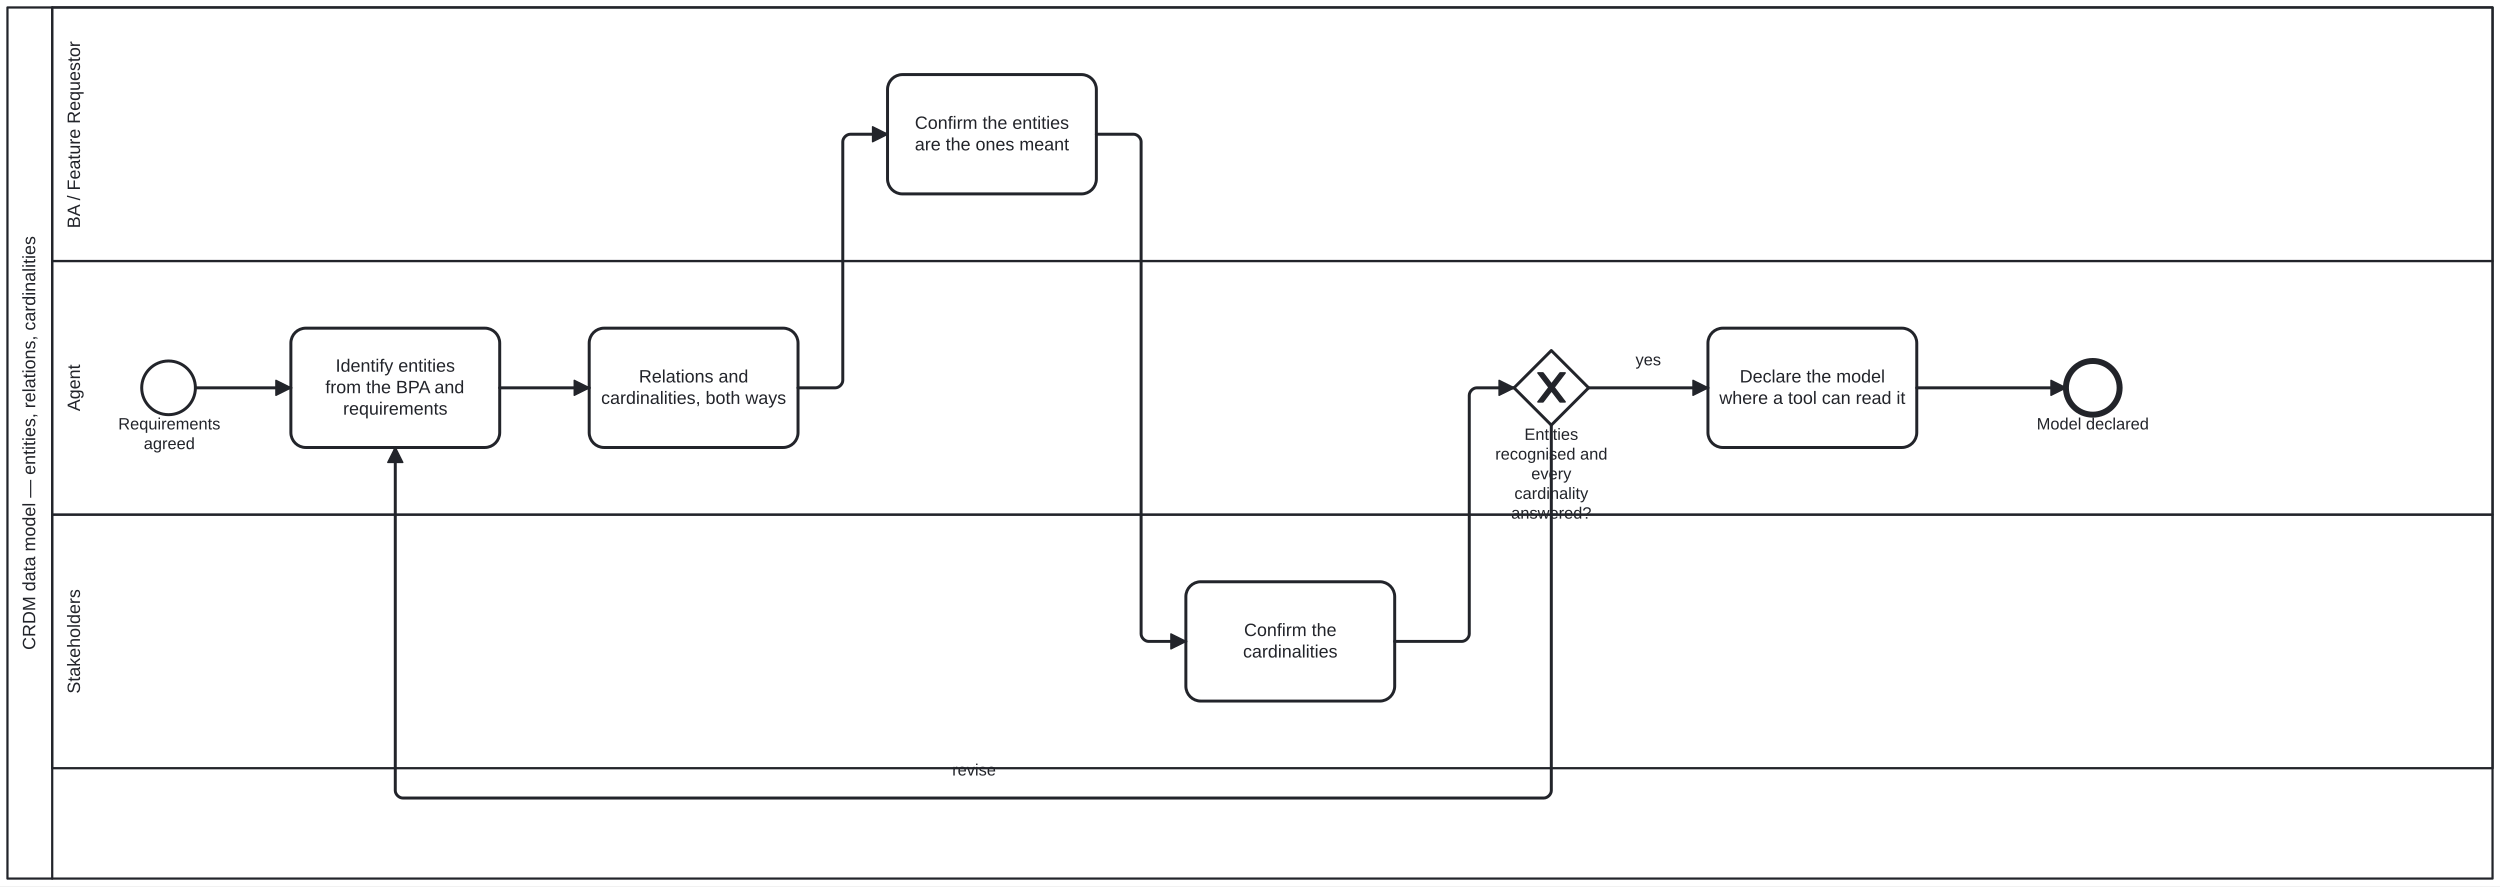
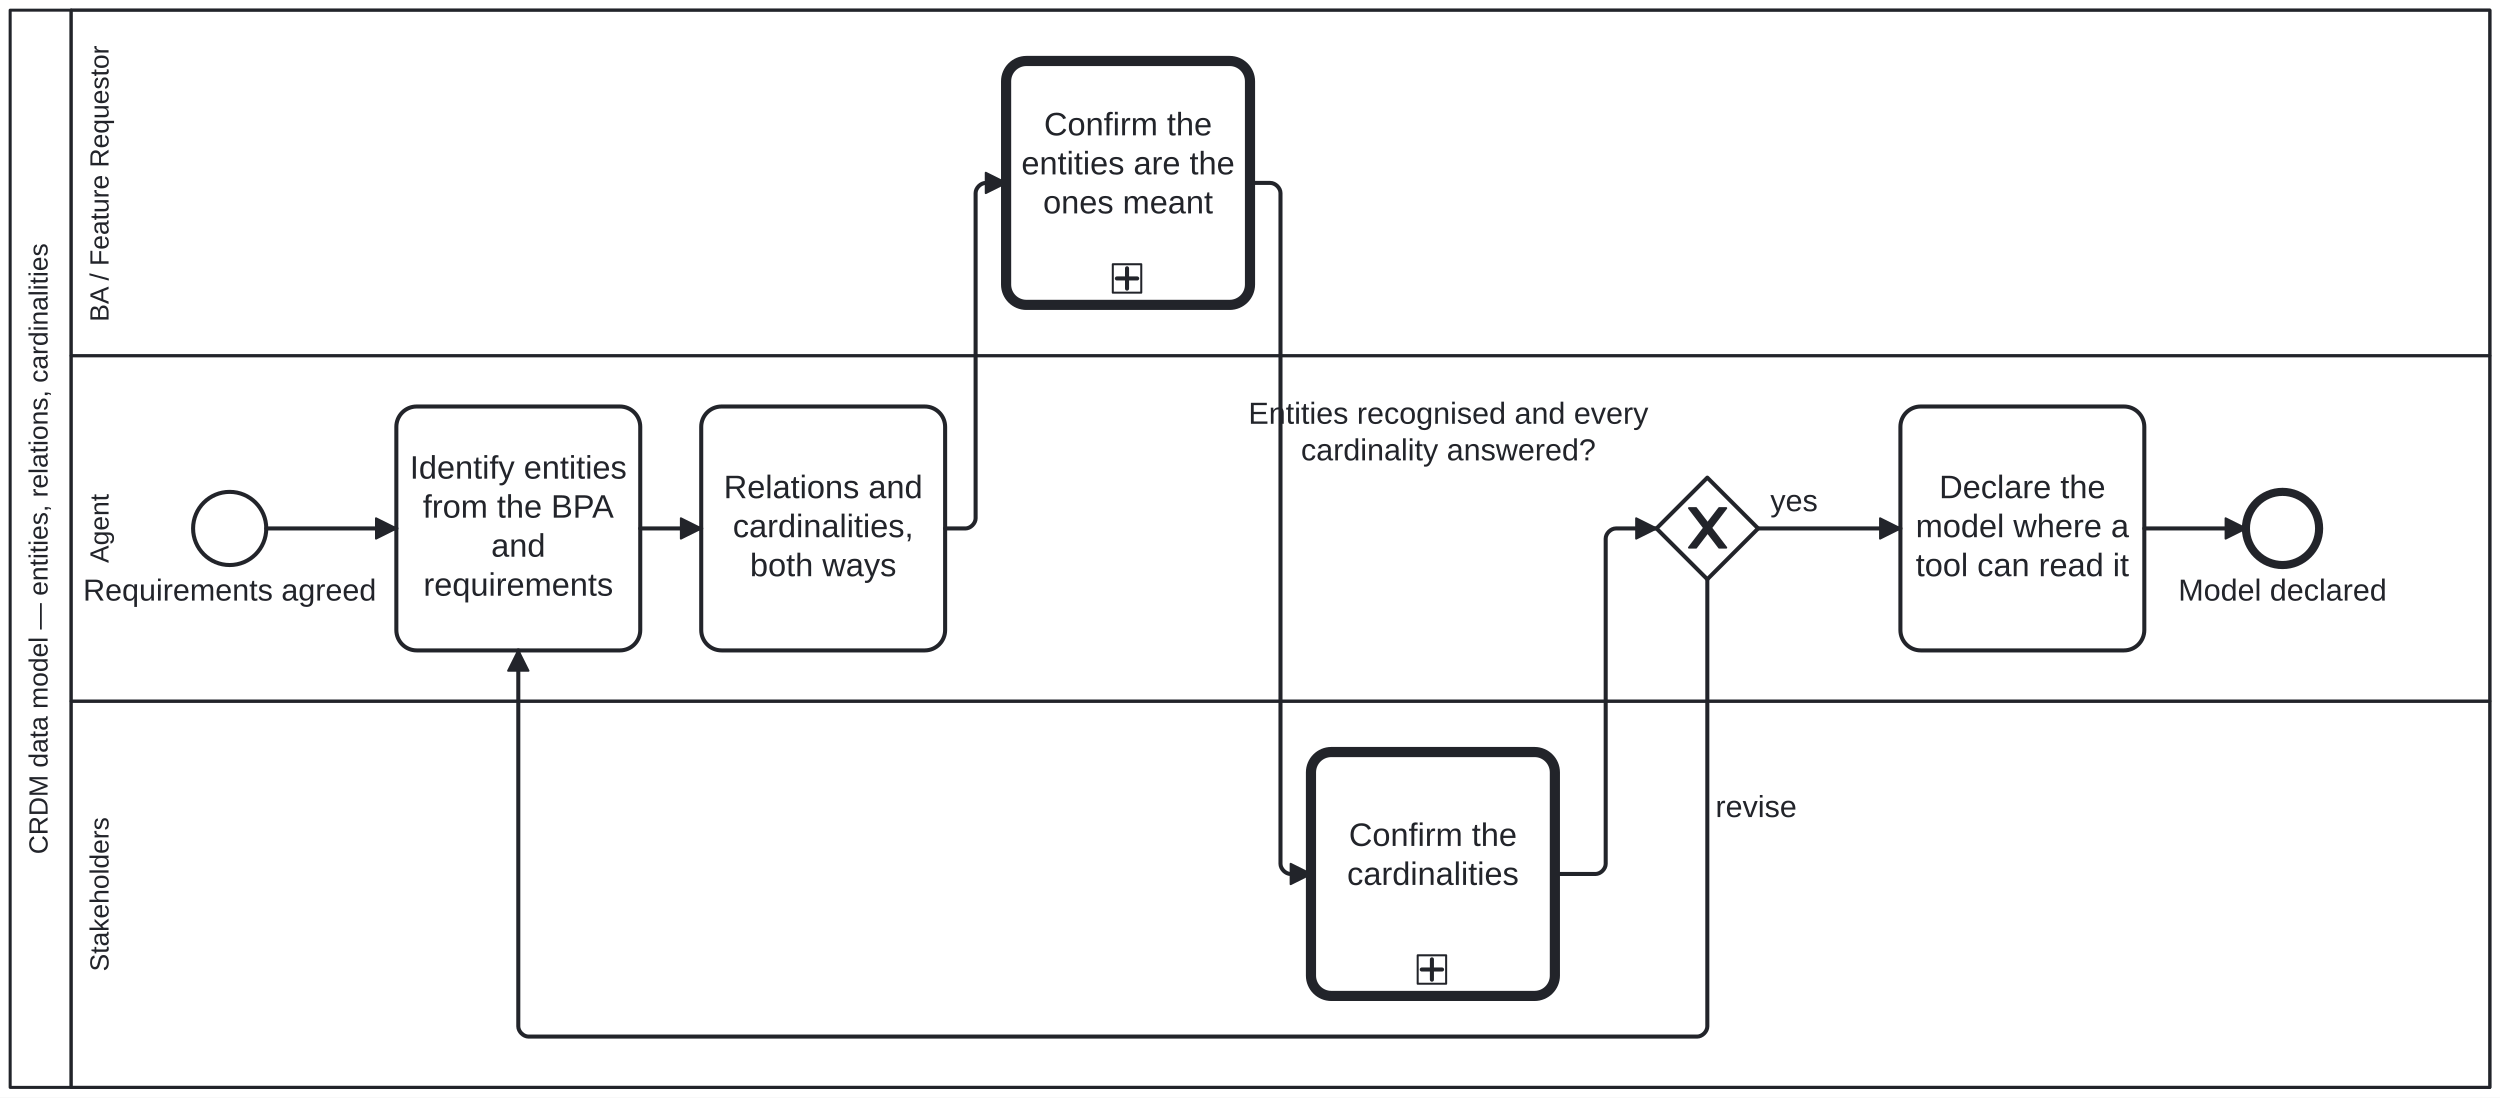
- <svg xmlns="http://www.w3.org/2000/svg" width="100%" style="max-width:100%;height:auto" viewBox="155 75 1676 594" version="1.1">
-   <rect x="155" y="75" width="1676" height="594" fill="#ffffff" />
+ <svg xmlns="http://www.w3.org/2000/svg" width="100%" style="max-width:100%;height:auto" viewBox="155 75 1230 540" version="1.1">
+   <rect x="155" y="75" width="1230" height="540" fill="#ffffff" />
  <g class="djs-group">
    <g class="djs-element djs-shape" data-element-id="Participant_Process_CRDM_DataModel" style="display: block;" transform="matrix(1 0 0 1 160 80)">
      <g class="djs-visual">
-         <rect x="0" y="0" width="1666" height="584" rx="0" ry="0" style="stroke-linecap: round; stroke-linejoin: round; stroke: rgb(34, 36, 42); stroke-width: 1.5px; fill: white; fill-opacity: 0.95;" />
-         <path style="fill: none; stroke-linecap: round; stroke-linejoin: round; stroke: rgb(34, 36, 42); stroke-width: 1.5px;" d="M30,0L30,584" />
-         <text lineHeight="1.2" class="djs-label" style="font-family: Arial, sans-serif; font-size: 12px; font-weight: normal; fill: rgb(34, 36, 42);" transform="matrix(-1.83697e-16 -1 1 -1.83697e-16 0 584)">
-           <tspan x="153.276" y="18.6">CRDM data model — entities, relations, cardinalities</tspan>
+         <rect x="0" y="0" width="1220" height="530" rx="0" ry="0" style="stroke-linecap: round; stroke-linejoin: round; stroke: rgb(34, 36, 42); stroke-width: 1.5px; fill: white; fill-opacity: 0.95;" />
+         <path style="fill: none; stroke-linecap: round; stroke-linejoin: round; stroke: rgb(34, 36, 42); stroke-width: 1.5px;" d="M30,0L30,530" />
+         <text lineHeight="1.05" class="djs-label" transform="matrix(-1.83697e-16 -1 1 -1.83697e-16 0 530)" style="font-family: Arial, sans-serif; font-size: 13px; font-weight: normal; fill: rgb(34, 36, 42);">
+           <tspan x="114.716" y="18.413">CRDM data model — entities, relations, cardinalities</tspan>
        </text>
      </g>
-       <rect class="djs-hit djs-hit-all" x="0" y="0" width="1666" height="584" style="fill: none; stroke-opacity: 0; stroke: white; stroke-width: 15px;" />
+       <rect class="djs-hit djs-hit-all" x="0" y="0" width="1220" height="530" style="fill: none; stroke-opacity: 0; stroke: white; stroke-width: 15px;" />
    </g>
    <g class="djs-children">
      <g class="djs-group">
        <g class="djs-element djs-shape" data-element-id="Lane_Stakeholders" style="display: block;" transform="matrix(1 0 0 1 190 420)">
          <g class="djs-visual">
-             <rect x="0" y="0" width="1636" height="170" rx="0" ry="0" style="stroke-linecap: round; stroke-linejoin: round; stroke: rgb(34, 36, 42); stroke-width: 1.5px; fill: white; fill-opacity: 0.25;" />
-             <text lineHeight="1.2" class="djs-label" style="font-family: Arial, sans-serif; font-size: 12px; font-weight: normal; fill: rgb(34, 36, 42);" transform="matrix(-1.83697e-16 -1 1 -1.83697e-16 0 170)">
-               <tspan x="49.979" y="18.6">Stakeholders</tspan>
-             </text>
-           </g>
-           <rect class="djs-hit djs-hit-all" x="0" y="0" width="1636" height="170" style="fill: none; stroke-opacity: 0; stroke: white; stroke-width: 15px;" />
+             <rect x="0" y="0" width="1190" height="190" rx="0" ry="0" style="stroke-linecap: round; stroke-linejoin: round; stroke: rgb(34, 36, 42); stroke-width: 1.5px; fill: white; fill-opacity: 0.25;" />
+             <text lineHeight="1.05" class="djs-label" transform="matrix(-1.83697e-16 -1 1 -1.83697e-16 0 190)" style="font-family: Arial, sans-serif; font-size: 13px; font-weight: normal; fill: rgb(34, 36, 42);">
+               <tspan x="57.06" y="18.413">Stakeholders</tspan>
+             </text>
+           </g>
+           <rect class="djs-hit djs-hit-all" x="0" y="0" width="1190" height="190" style="fill: none; stroke-opacity: 0; stroke: white; stroke-width: 15px;" />
        </g>
      </g>
      <g class="djs-group">
        <g class="djs-element djs-shape" data-element-id="Lane_Agent" style="display: block;" transform="matrix(1 0 0 1 190 250)">
          <g class="djs-visual">
-             <rect x="0" y="0" width="1636" height="170" rx="0" ry="0" style="stroke-linecap: round; stroke-linejoin: round; stroke: rgb(34, 36, 42); stroke-width: 1.5px; fill: white; fill-opacity: 0.25;" />
-             <text lineHeight="1.2" class="djs-label" style="font-family: Arial, sans-serif; font-size: 12px; font-weight: normal; fill: rgb(34, 36, 42);" transform="matrix(-1.83697e-16 -1 1 -1.83697e-16 0 170)">
-               <tspan x="69.32" y="18.6">Agent</tspan>
-             </text>
-           </g>
-           <rect class="djs-hit djs-hit-all" x="0" y="0" width="1636" height="170" style="fill: none; stroke-opacity: 0; stroke: white; stroke-width: 15px;" />
+             <rect x="0" y="0" width="1190" height="170" rx="0" ry="0" style="stroke-linecap: round; stroke-linejoin: round; stroke: rgb(34, 36, 42); stroke-width: 1.5px; fill: white; fill-opacity: 0.25;" />
+             <text lineHeight="1.05" class="djs-label" transform="matrix(-1.83697e-16 -1 1 -1.83697e-16 0 170)" style="font-family: Arial, sans-serif; font-size: 13px; font-weight: normal; fill: rgb(34, 36, 42);">
+               <tspan x="68.014" y="18.413">Agent</tspan>
+             </text>
+           </g>
+           <rect class="djs-hit djs-hit-all" x="0" y="0" width="1190" height="170" style="fill: none; stroke-opacity: 0; stroke: white; stroke-width: 15px;" />
        </g>
      </g>
      <g class="djs-group">
        <g class="djs-element djs-shape" data-element-id="Lane_BA" style="display: block;" transform="matrix(1 0 0 1 190 80)">
          <g class="djs-visual">
-             <rect x="0" y="0" width="1636" height="170" rx="0" ry="0" style="stroke-linecap: round; stroke-linejoin: round; stroke: rgb(34, 36, 42); stroke-width: 1.5px; fill: white; fill-opacity: 0.25;" />
-             <text lineHeight="1.2" class="djs-label" style="font-family: Arial, sans-serif; font-size: 12px; font-weight: normal; fill: rgb(34, 36, 42);" transform="matrix(-1.83697e-16 -1 1 -1.83697e-16 0 170)">
-               <tspan x="21.968" y="18.6">BA / Feature Requestor</tspan>
-             </text>
-           </g>
-           <rect class="djs-hit djs-hit-all" x="0" y="0" width="1636" height="170" style="fill: none; stroke-opacity: 0; stroke: white; stroke-width: 15px;" />
+             <rect x="0" y="0" width="1190" height="170" rx="0" ry="0" style="stroke-linecap: round; stroke-linejoin: round; stroke: rgb(34, 36, 42); stroke-width: 1.5px; fill: white; fill-opacity: 0.25;" />
+             <text lineHeight="1.05" class="djs-label" transform="matrix(-1.83697e-16 -1 1 -1.83697e-16 0 170)" style="font-family: Arial, sans-serif; font-size: 13px; font-weight: normal; fill: rgb(34, 36, 42);">
+               <tspan x="16.715" y="18.413">BA / Feature Requestor</tspan>
+             </text>
+           </g>
+           <rect class="djs-hit djs-hit-all" x="0" y="0" width="1190" height="170" style="fill: none; stroke-opacity: 0; stroke: white; stroke-width: 15px;" />
        </g>
      </g>
      <g class="djs-group">
        <g class="djs-element djs-shape" data-element-id="Start_Process_CRDM_DataModel" style="display: block;" transform="matrix(1 0 0 1 250 317)">
          <g class="djs-visual">
            <circle cx="18" cy="18" r="18" style="stroke-linecap: round; stroke-linejoin: round; stroke: rgb(34, 36, 42); stroke-width: 2px; fill: white; fill-opacity: 0.95;" />
          </g>
          <rect class="djs-hit djs-hit-all" x="0" y="0" width="36" height="36" style="fill: none; stroke-opacity: 0; stroke: white; stroke-width: 15px;" />
        </g>
      </g>
      <g class="djs-group">
-         <g class="djs-element djs-shape" data-element-id="Start_Process_CRDM_DataModel_label" style="display: block;" transform="matrix(1 0 0 1 234 353)">
-           <g class="djs-visual">
-             <text lineHeight="1.2" class="djs-label" style="font-family: Arial, sans-serif; font-size: 11px; font-weight: normal; fill: rgb(34, 36, 42);">
-               <tspan x="0.262" y="9.9">Requirements</tspan>
-               <tspan x="17.374" y="23.1">agreed</tspan>
-             </text>
-           </g>
-           <rect class="djs-hit djs-hit-all" x="0" y="0" width="69" height="27" style="fill: none; stroke-opacity: 0; stroke: white; stroke-width: 15px;" />
-         </g>
-       </g>
-       <g class="djs-group">
-         <g class="djs-element djs-shape" data-element-id="A_Entities" style="display: block;" transform="matrix(1 0 0 1 350 295)">
-           <g class="djs-visual">
-             <rect x="0" y="0" width="140" height="80" rx="10" ry="10" style="stroke-linecap: round; stroke-linejoin: round; stroke: rgb(34, 36, 42); stroke-width: 2px; fill: white; fill-opacity: 0.95;" />
-             <text lineHeight="1.2" class="djs-label" style="font-family: Arial, sans-serif; font-size: 12px; font-weight: normal; fill: rgb(34, 36, 42);">
-               <tspan x="29.978" y="29.2">Identify entities</tspan>
-               <tspan x="23.087" y="43.6">from the BPA and </tspan>
-               <tspan x="34.984" y="58">requirements</tspan>
-             </text>
-           </g>
-           <rect class="djs-hit djs-hit-all" x="0" y="0" width="140" height="80" style="fill: none; stroke-opacity: 0; stroke: white; stroke-width: 15px;" />
-         </g>
-       </g>
-       <g class="djs-group">
-         <g class="djs-element djs-shape" data-element-id="A_Relations" style="display: block;" transform="matrix(1 0 0 1 550 295)">
-           <g class="djs-visual">
-             <rect x="0" y="0" width="140" height="80" rx="10" ry="10" style="stroke-linecap: round; stroke-linejoin: round; stroke: rgb(34, 36, 42); stroke-width: 2px; fill: white; fill-opacity: 0.95;" />
-             <text lineHeight="1.2" class="djs-label" style="font-family: Arial, sans-serif; font-size: 12px; font-weight: normal; fill: rgb(34, 36, 42);">
-               <tspan x="33.309" y="36.4">Relations and</tspan>
-               <tspan x="7.97" y="50.8">cardinalities, both ways</tspan>
-             </text>
-           </g>
-           <rect class="djs-hit djs-hit-all" x="0" y="0" width="140" height="80" style="fill: none; stroke-opacity: 0; stroke: white; stroke-width: 15px;" />
-         </g>
-       </g>
-       <g class="djs-group">
-         <g class="djs-element djs-shape" data-element-id="BA_ConfirmEntities" style="display: block;" transform="matrix(1 0 0 1 750 125)">
-           <g class="djs-visual">
-             <rect x="0" y="0" width="140" height="80" rx="10" ry="10" style="stroke-linecap: round; stroke-linejoin: round; stroke: rgb(34, 36, 42); stroke-width: 2px; fill: white; fill-opacity: 0.95;" />
-             <text lineHeight="1.2" class="djs-label" style="font-family: Arial, sans-serif; font-size: 12px; font-weight: normal; fill: rgb(34, 36, 42);">
-               <tspan x="18.312" y="36.4">Confirm the entities</tspan>
-               <tspan x="18.3" y="50.8">are the ones meant</tspan>
-             </text>
-           </g>
-           <rect class="djs-hit djs-hit-all" x="0" y="0" width="140" height="80" style="fill: none; stroke-opacity: 0; stroke: white; stroke-width: 15px;" />
-         </g>
-       </g>
-       <g class="djs-group">
-         <g class="djs-element djs-shape" data-element-id="S_ConfirmCardinality" style="display: block;" transform="matrix(1 0 0 1 950 465)">
-           <g class="djs-visual">
-             <rect x="0" y="0" width="140" height="80" rx="10" ry="10" style="stroke-linecap: round; stroke-linejoin: round; stroke: rgb(34, 36, 42); stroke-width: 2px; fill: white; fill-opacity: 0.95;" />
-             <text lineHeight="1.2" class="djs-label" style="font-family: Arial, sans-serif; font-size: 12px; font-weight: normal; fill: rgb(34, 36, 42);">
-               <tspan x="38.989" y="36.4">Confirm the</tspan>
-               <tspan x="38.318" y="50.8">cardinalities</tspan>
-             </text>
-           </g>
-           <rect class="djs-hit djs-hit-all" x="0" y="0" width="140" height="80" style="fill: none; stroke-opacity: 0; stroke: white; stroke-width: 15px;" />
-         </g>
-       </g>
-       <g class="djs-group">
-         <g class="djs-element djs-shape" data-element-id="GW_Model" style="display: block;" transform="matrix(1 0 0 1 1170 310)">
+         <g class="djs-element djs-shape" data-element-id="Start_Process_CRDM_DataModel_label" style="display: block;" transform="matrix(1 0 0 1 175.8672 357)">
+           <g class="djs-visual">
+             <text lineHeight="1.2" class="djs-label" style="font-family: Arial, sans-serif; font-size: 15px; font-weight: normal; fill: rgb(34, 36, 42);">
+               <tspan x="20.008" y="13.5">Requirements agreed</tspan>
+             </text>
+           </g>
+           <rect class="djs-hit djs-hit-all" x="0" y="0" width="184.266" height="18" style="fill: none; stroke-opacity: 0; stroke: white; stroke-width: 15px;" />
+         </g>
+       </g>
+       <g class="djs-group">
+         <g class="djs-element djs-shape" data-element-id="A_Entities" style="display: block;" transform="matrix(1 0 0 1 350 275)">
+           <g class="djs-visual">
+             <rect x="0" y="0" width="120" height="120" rx="10" ry="10" style="stroke-linecap: round; stroke-linejoin: round; stroke: rgb(34, 36, 42); stroke-width: 2px; fill: white; fill-opacity: 0.95;" />
+             <text lineHeight="1.2" class="djs-label" transform="translate(0 21.1)" style="font-family: Arial, sans-serif; font-size: 16px; font-weight: normal; fill: rgb(34, 36, 42);">
+               <tspan x="6.637" y="14.4">Identify entities</tspan>
+               <tspan x="13.02" y="33.6">from the BPA</tspan>
+               <tspan x="46.652" y="52.8">and</tspan>
+               <tspan x="13.312" y="72">requirements</tspan>
+             </text>
+           </g>
+           <rect class="djs-hit djs-hit-all" x="0" y="0" width="120" height="120" style="fill: none; stroke-opacity: 0; stroke: white; stroke-width: 15px;" />
+         </g>
+       </g>
+       <g class="djs-group">
+         <g class="djs-element djs-shape" data-element-id="A_Relations" style="display: block;" transform="matrix(1 0 0 1 500 275)">
+           <g class="djs-visual">
+             <rect x="0" y="0" width="120" height="120" rx="10" ry="10" style="stroke-linecap: round; stroke-linejoin: round; stroke: rgb(34, 36, 42); stroke-width: 2px; fill: white; fill-opacity: 0.95;" />
+             <text lineHeight="1.2" class="djs-label" transform="translate(0 30.7)" style="font-family: Arial, sans-serif; font-size: 16px; font-weight: normal; fill: rgb(34, 36, 42);">
+               <tspan x="11.078" y="14.4">Relations and</tspan>
+               <tspan x="15.535" y="33.6">cardinalities,</tspan>
+               <tspan x="23.98" y="52.8">both ways</tspan>
+             </text>
+           </g>
+           <rect class="djs-hit djs-hit-all" x="0" y="0" width="120" height="120" style="fill: none; stroke-opacity: 0; stroke: white; stroke-width: 15px;" />
+         </g>
+       </g>
+       <g class="djs-group">
+         <a class="fa-subprocess-link" href="ask-the-person.svg" target="_top">
+           <g class="djs-element djs-shape" data-element-id="BA_ConfirmEntities" style="display: block;" transform="matrix(1 0 0 1 650 105)">
+             <g class="djs-visual">
+               <rect x="0" y="0" width="120" height="120" rx="10" ry="10" style="stroke-linecap: round; stroke-linejoin: round; stroke: rgb(34, 36, 42); stroke-width: 5px; fill: white; fill-opacity: 0.95;" />
+               <text lineHeight="1.2" class="djs-label" transform="translate(0 22.2)" style="font-family: Arial, sans-serif; font-size: 16px; font-weight: normal; fill: rgb(34, 36, 42);">
+                 <tspan x="18.652" y="14.4">Confirm the</tspan>
+                 <tspan x="7.523" y="33.6">entities are the</tspan>
+                 <tspan x="18.195" y="52.8">ones meant</tspan>
+               </text>
+               <rect x="0" y="0" width="14" height="14" rx="0" ry="0" style="stroke-linecap: round; stroke-linejoin: round; stroke: rgb(34, 36, 42); stroke-width: 1px; fill: white;" transform="matrix(1 0 0 1 52.5 100)" />
+               <path data-marker="sub-process" d="m52.5,100 m 7,2 l 0,10 m -5,-5 l 10,0" style="fill: white; stroke-linecap: round; stroke-linejoin: round; stroke: rgb(34, 36, 42); stroke-width: 2px;" />
+             </g>
+             <rect class="djs-hit djs-hit-all" x="0" y="0" width="120" height="120" style="fill: none; stroke-opacity: 0; stroke: white; stroke-width: 15px;" />
+           </g>
+         </a>
+       </g>
+       <g class="djs-group">
+         <a class="fa-subprocess-link" href="ask-the-person.svg" target="_top">
+           <g class="djs-element djs-shape" data-element-id="S_ConfirmCardinality" style="display: block;" transform="matrix(1 0 0 1 800 445)">
+             <g class="djs-visual">
+               <rect x="0" y="0" width="120" height="120" rx="10" ry="10" style="stroke-linecap: round; stroke-linejoin: round; stroke: rgb(34, 36, 42); stroke-width: 5px; fill: white; fill-opacity: 0.95;" />
+               <text lineHeight="1.2" class="djs-label" transform="translate(0 31.8)" style="font-family: Arial, sans-serif; font-size: 16px; font-weight: normal; fill: rgb(34, 36, 42);">
+                 <tspan x="18.652" y="14.4">Confirm the</tspan>
+                 <tspan x="17.758" y="33.6">cardinalities</tspan>
+               </text>
+               <rect x="0" y="0" width="14" height="14" rx="0" ry="0" style="stroke-linecap: round; stroke-linejoin: round; stroke: rgb(34, 36, 42); stroke-width: 1px; fill: white;" transform="matrix(1 0 0 1 52.5 100)" />
+               <path data-marker="sub-process" d="m52.5,100 m 7,2 l 0,10 m -5,-5 l 10,0" style="fill: white; stroke-linecap: round; stroke-linejoin: round; stroke: rgb(34, 36, 42); stroke-width: 2px;" />
+             </g>
+             <rect class="djs-hit djs-hit-all" x="0" y="0" width="120" height="120" style="fill: none; stroke-opacity: 0; stroke: white; stroke-width: 15px;" />
+           </g>
+         </a>
+       </g>
+       <g class="djs-group">
+         <g class="djs-element djs-shape" data-element-id="GW_Model" style="display: block;" transform="matrix(1 0 0 1 970 310)">
          <g class="djs-visual">
            <polygon points="25,0 50,25 25,50 0,25" style="stroke-linecap: round; stroke-linejoin: round; stroke: rgb(34, 36, 42); stroke-width: 2px; fill: white; fill-opacity: 0.95;" />
            <path d="m 16,15 7.429,9.714 -7.429,9.714 3.429,0 5.714,-7.464 5.714,7.464 3.429,0 -7.429,-9.714 7.429,-9.714 -3.429,0 -5.714,7.464 -5.714,-7.464 -3.429,0 z" style="fill: rgb(34, 36, 42); stroke-linecap: round; stroke-linejoin: round; stroke: rgb(34, 36, 42); stroke-width: 1px;" />
          </g>
          <rect class="djs-hit djs-hit-all" x="0" y="0" width="50" height="50" style="fill: none; stroke-opacity: 0; stroke: white; stroke-width: 15px;" />
        </g>
      </g>
      <g class="djs-group">
-         <g class="djs-element djs-shape" data-element-id="GW_Model_label" style="display: block;" transform="matrix(1 0 0 1 1155 360)">
-           <g class="djs-visual">
-             <text lineHeight="1.2" class="djs-label" style="font-family: Arial, sans-serif; font-size: 11px; font-weight: normal; fill: rgb(34, 36, 42);">
-               <tspan x="21.964" y="9.9">Entities </tspan>
-               <tspan x="2.389" y="23.1">recognised and</tspan>
-               <tspan x="26.551" y="36.3">every </tspan>
-               <tspan x="15.239" y="49.5">cardinality </tspan>
-               <tspan x="13.094" y="62.7">answered?</tspan>
-             </text>
-           </g>
-           <rect class="djs-hit djs-hit-all" x="0" y="0" width="80" height="53" style="fill: none; stroke-opacity: 0; stroke: white; stroke-width: 15px;" />
-         </g>
-       </g>
-       <g class="djs-group">
-         <g class="djs-element djs-shape" data-element-id="A_Declare" style="display: block;" transform="matrix(1 0 0 1 1300 295)">
-           <g class="djs-visual">
-             <rect x="0" y="0" width="140" height="80" rx="10" ry="10" style="stroke-linecap: round; stroke-linejoin: round; stroke: rgb(34, 36, 42); stroke-width: 2px; fill: white; fill-opacity: 0.95;" />
-             <text lineHeight="1.2" class="djs-label" style="font-family: Arial, sans-serif; font-size: 12px; font-weight: normal; fill: rgb(34, 36, 42);">
-               <tspan x="21.309" y="36.4">Declare the model</tspan>
-               <tspan x="7.63" y="50.8">where a tool can read it</tspan>
-             </text>
-           </g>
-           <rect class="djs-hit djs-hit-all" x="0" y="0" width="140" height="80" style="fill: none; stroke-opacity: 0; stroke: white; stroke-width: 15px;" />
-         </g>
-       </g>
-       <g class="djs-group">
-         <g class="djs-element djs-shape" data-element-id="End_Process_CRDM_DataModel" style="display: block;" transform="matrix(1 0 0 1 1540 317)">
+         <g class="djs-element djs-shape" data-element-id="GW_Model_label" style="display: block;" transform="matrix(1 0 0 1 749.2188 270)">
+           <g class="djs-visual">
+             <text lineHeight="1.2" class="djs-label" style="font-family: Arial, sans-serif; font-size: 15px; font-weight: normal; fill: rgb(34, 36, 42);">
+               <tspan x="20.001" y="13.5">Entities recognised and every</tspan>
+               <tspan x="45.852" y="31.5">cardinality answered?</tspan>
+             </text>
+           </g>
+           <rect class="djs-hit djs-hit-all" x="0" y="0" width="236.781" height="36" style="fill: none; stroke-opacity: 0; stroke: white; stroke-width: 15px;" />
+         </g>
+       </g>
+       <g class="djs-group">
+         <g class="djs-element djs-shape" data-element-id="A_Declare" style="display: block;" transform="matrix(1 0 0 1 1090 275)">
+           <g class="djs-visual">
+             <rect x="0" y="0" width="120" height="120" rx="10" ry="10" style="stroke-linecap: round; stroke-linejoin: round; stroke: rgb(34, 36, 42); stroke-width: 2px; fill: white; fill-opacity: 0.95;" />
+             <text lineHeight="1.2" class="djs-label" transform="translate(0 30.7)" style="font-family: Arial, sans-serif; font-size: 16px; font-weight: normal; fill: rgb(34, 36, 42);">
+               <tspan x="19.09" y="14.4">Declare the</tspan>
+               <tspan x="7.527" y="33.6">model where a</tspan>
+               <tspan x="7.523" y="52.8">tool can read it</tspan>
+             </text>
+           </g>
+           <rect class="djs-hit djs-hit-all" x="0" y="0" width="120" height="120" style="fill: none; stroke-opacity: 0; stroke: white; stroke-width: 15px;" />
+         </g>
+       </g>
+       <g class="djs-group">
+         <g class="djs-element djs-shape" data-element-id="End_Process_CRDM_DataModel" style="display: block;" transform="matrix(1 0 0 1 1260 317)">
          <g class="djs-visual">
            <circle cx="18" cy="18" r="18" style="stroke-linecap: round; stroke-linejoin: round; stroke: rgb(34, 36, 42); stroke-width: 4px; fill: white; fill-opacity: 0.95;" />
          </g>
          <rect class="djs-hit djs-hit-all" x="0" y="0" width="36" height="36" style="fill: none; stroke-opacity: 0; stroke: white; stroke-width: 15px;" />
        </g>
      </g>
      <g class="djs-group">
-         <g class="djs-element djs-shape" data-element-id="End_Process_CRDM_DataModel_label" style="display: block;" transform="matrix(1 0 0 1 1520 353)">
-           <g class="djs-visual">
-             <text lineHeight="1.2" class="djs-label" style="font-family: Arial, sans-serif; font-size: 11px; font-weight: normal; fill: rgb(34, 36, 42);">
-               <tspan x="0.394" y="9.9">Model declared</tspan>
-             </text>
-           </g>
-           <rect class="djs-hit djs-hit-all" x="0" y="0" width="76" height="14" style="fill: none; stroke-opacity: 0; stroke: white; stroke-width: 15px;" />
+         <g class="djs-element djs-shape" data-element-id="End_Process_CRDM_DataModel_label" style="display: block;" transform="matrix(1 0 0 1 1206.719 357)">
+           <g class="djs-visual">
+             <text lineHeight="1.2" class="djs-label" style="font-family: Arial, sans-serif; font-size: 15px; font-weight: normal; fill: rgb(34, 36, 42);">
+               <tspan x="20.001" y="13.5">Model declared</tspan>
+             </text>
+           </g>
+           <rect class="djs-hit djs-hit-all" x="0" y="0" width="142.562" height="18" style="fill: none; stroke-opacity: 0; stroke: white; stroke-width: 15px;" />
        </g>
      </g>
      <g class="djs-group">
        <g class="djs-element djs-connection" data-element-id="SF_Process_CRDM_DataModel_1" style="display: block;">
          <g class="djs-visual">
            <defs>
-               <marker id="folio-marker-1" viewBox="0 0 20 20" refX="11" refY="10" markerWidth="10" markerHeight="10" orient="auto">
-                 <path d="M 1 5 L 11 10 L 1 15 Z" style="stroke-linecap: round; stroke-linejoin: round; stroke: rgb(34, 36, 42); stroke-width: 1px; fill: rgb(34, 36, 42);" />
-               </marker>
-             </defs>
-             <path data-corner-radius="5" style="fill: none; stroke-linecap: round; stroke-linejoin: round; stroke: rgb(34, 36, 42); stroke-width: 2px; marker-end: url('#folio-marker-1');" d="M286,335L350,335" />
+               <marker id="bpmn-marker-1" viewBox="0 0 20 20" refX="11" refY="10" markerWidth="10" markerHeight="10" orient="auto">
+                 <path d="M 1 5 L 11 10 L 1 15 Z" style="stroke-linecap: round; stroke-linejoin: round; stroke: rgb(34, 36, 42); stroke-width: 1px; fill: rgb(34, 36, 42);" />
+               </marker>
+             </defs>
+             <path data-corner-radius="5" style="fill: none; stroke-linecap: round; stroke-linejoin: round; stroke: rgb(34, 36, 42); stroke-width: 2px; marker-end: url('#bpmn-marker-1');" d="M286,335L350,335" />
          </g>
          <path d="M286,335L350,335" class="djs-hit djs-hit-stroke" style="fill: none; stroke-opacity: 0; stroke: white; stroke-width: 15px;" />
        </g>
      </g>
      <g class="djs-group">
        <g class="djs-element djs-connection" data-element-id="SF_Process_CRDM_DataModel_2" style="display: block;">
          <g class="djs-visual">
            <defs>
-               <marker id="folio-marker-2" viewBox="0 0 20 20" refX="11" refY="10" markerWidth="10" markerHeight="10" orient="auto">
-                 <path d="M 1 5 L 11 10 L 1 15 Z" style="stroke-linecap: round; stroke-linejoin: round; stroke: rgb(34, 36, 42); stroke-width: 1px; fill: rgb(34, 36, 42);" />
-               </marker>
-             </defs>
-             <path data-corner-radius="5" style="fill: none; stroke-linecap: round; stroke-linejoin: round; stroke: rgb(34, 36, 42); stroke-width: 2px; marker-end: url('#folio-marker-2');" d="M490,335L550,335" />
-           </g>
-           <path d="M490,335L550,335" class="djs-hit djs-hit-stroke" style="fill: none; stroke-opacity: 0; stroke: white; stroke-width: 15px;" />
+               <marker id="bpmn-marker-2" viewBox="0 0 20 20" refX="11" refY="10" markerWidth="10" markerHeight="10" orient="auto">
+                 <path d="M 1 5 L 11 10 L 1 15 Z" style="stroke-linecap: round; stroke-linejoin: round; stroke: rgb(34, 36, 42); stroke-width: 1px; fill: rgb(34, 36, 42);" />
+               </marker>
+             </defs>
+             <path data-corner-radius="5" style="fill: none; stroke-linecap: round; stroke-linejoin: round; stroke: rgb(34, 36, 42); stroke-width: 2px; marker-end: url('#bpmn-marker-2');" d="M470,335L500,335" />
+           </g>
+           <path d="M470,335L500,335" class="djs-hit djs-hit-stroke" style="fill: none; stroke-opacity: 0; stroke: white; stroke-width: 15px;" />
        </g>
      </g>
      <g class="djs-group">
        <g class="djs-element djs-connection" data-element-id="SF_Process_CRDM_DataModel_3" style="display: block;">
          <g class="djs-visual">
            <defs>
-               <marker id="folio-marker-3" viewBox="0 0 20 20" refX="11" refY="10" markerWidth="10" markerHeight="10" orient="auto">
-                 <path d="M 1 5 L 11 10 L 1 15 Z" style="stroke-linecap: round; stroke-linejoin: round; stroke: rgb(34, 36, 42); stroke-width: 1px; fill: rgb(34, 36, 42);" />
-               </marker>
-             </defs>
-             <path data-corner-radius="5" style="fill: none; stroke-linecap: round; stroke-linejoin: round; stroke: rgb(34, 36, 42); stroke-width: 2px; marker-end: url('#folio-marker-3');" d="M690,335L715,335C717.5,335,720,332.5,720,330L720,170C720,167.5,722.5,165,725,165L750,165" />
-           </g>
-           <path d="M690,335L720,335L720,165L750,165" class="djs-hit djs-hit-stroke" style="fill: none; stroke-opacity: 0; stroke: white; stroke-width: 15px;" />
+               <marker id="bpmn-marker-3" viewBox="0 0 20 20" refX="11" refY="10" markerWidth="10" markerHeight="10" orient="auto">
+                 <path d="M 1 5 L 11 10 L 1 15 Z" style="stroke-linecap: round; stroke-linejoin: round; stroke: rgb(34, 36, 42); stroke-width: 1px; fill: rgb(34, 36, 42);" />
+               </marker>
+             </defs>
+             <path data-corner-radius="5" style="fill: none; stroke-linecap: round; stroke-linejoin: round; stroke: rgb(34, 36, 42); stroke-width: 2px; marker-end: url('#bpmn-marker-3');" d="M620,335L630,335C632.5,335,635,332.5,635,330L635,170C635,167.5,637.5,165,640,165L650,165" />
+           </g>
+           <path d="M620,335L635,335L635,165L650,165" class="djs-hit djs-hit-stroke" style="fill: none; stroke-opacity: 0; stroke: white; stroke-width: 15px;" />
        </g>
      </g>
      <g class="djs-group">
        <g class="djs-element djs-connection" data-element-id="SF_Process_CRDM_DataModel_4" style="display: block;">
          <g class="djs-visual">
            <defs>
-               <marker id="folio-marker-4" viewBox="0 0 20 20" refX="11" refY="10" markerWidth="10" markerHeight="10" orient="auto">
-                 <path d="M 1 5 L 11 10 L 1 15 Z" style="stroke-linecap: round; stroke-linejoin: round; stroke: rgb(34, 36, 42); stroke-width: 1px; fill: rgb(34, 36, 42);" />
-               </marker>
-             </defs>
-             <path data-corner-radius="5" style="fill: none; stroke-linecap: round; stroke-linejoin: round; stroke: rgb(34, 36, 42); stroke-width: 2px; marker-end: url('#folio-marker-4');" d="M890,165L915,165C917.5,165,920,167.5,920,170L920,500C920,502.5,922.5,505,925,505L950,505" />
-           </g>
-           <path d="M890,165L920,165L920,505L950,505" class="djs-hit djs-hit-stroke" style="fill: none; stroke-opacity: 0; stroke: white; stroke-width: 15px;" />
+               <marker id="bpmn-marker-4" viewBox="0 0 20 20" refX="11" refY="10" markerWidth="10" markerHeight="10" orient="auto">
+                 <path d="M 1 5 L 11 10 L 1 15 Z" style="stroke-linecap: round; stroke-linejoin: round; stroke: rgb(34, 36, 42); stroke-width: 1px; fill: rgb(34, 36, 42);" />
+               </marker>
+             </defs>
+             <path data-corner-radius="5" style="fill: none; stroke-linecap: round; stroke-linejoin: round; stroke: rgb(34, 36, 42); stroke-width: 2px; marker-end: url('#bpmn-marker-4');" d="M770,165L780,165C782.5,165,785,167.5,785,170L785,500C785,502.5,787.5,505,790,505L800,505" />
+           </g>
+           <path d="M770,165L785,165L785,505L800,505" class="djs-hit djs-hit-stroke" style="fill: none; stroke-opacity: 0; stroke: white; stroke-width: 15px;" />
        </g>
      </g>
      <g class="djs-group">
        <g class="djs-element djs-connection" data-element-id="SF_Process_CRDM_DataModel_5" style="display: block;">
          <g class="djs-visual">
            <defs>
-               <marker id="folio-marker-5" viewBox="0 0 20 20" refX="11" refY="10" markerWidth="10" markerHeight="10" orient="auto">
-                 <path d="M 1 5 L 11 10 L 1 15 Z" style="stroke-linecap: round; stroke-linejoin: round; stroke: rgb(34, 36, 42); stroke-width: 1px; fill: rgb(34, 36, 42);" />
-               </marker>
-             </defs>
-             <path data-corner-radius="5" style="fill: none; stroke-linecap: round; stroke-linejoin: round; stroke: rgb(34, 36, 42); stroke-width: 2px; marker-end: url('#folio-marker-5');" d="M1090,505L1135,505C1137.5,505,1140,502.5,1140,500L1140,340C1140,337.5,1142.5,335,1145,335L1170,335" />
-           </g>
-           <path d="M1090,505L1140,505L1140,335L1170,335" class="djs-hit djs-hit-stroke" style="fill: none; stroke-opacity: 0; stroke: white; stroke-width: 15px;" />
+               <marker id="bpmn-marker-5" viewBox="0 0 20 20" refX="11" refY="10" markerWidth="10" markerHeight="10" orient="auto">
+                 <path d="M 1 5 L 11 10 L 1 15 Z" style="stroke-linecap: round; stroke-linejoin: round; stroke: rgb(34, 36, 42); stroke-width: 1px; fill: rgb(34, 36, 42);" />
+               </marker>
+             </defs>
+             <path data-corner-radius="5" style="fill: none; stroke-linecap: round; stroke-linejoin: round; stroke: rgb(34, 36, 42); stroke-width: 2px; marker-end: url('#bpmn-marker-5');" d="M920,505L940,505C942.5,505,945,502.5,945,500L945,340C945,337.5,947.5,335,950,335L970,335" />
+           </g>
+           <path d="M920,505L945,505L945,335L970,335" class="djs-hit djs-hit-stroke" style="fill: none; stroke-opacity: 0; stroke: white; stroke-width: 15px;" />
        </g>
      </g>
      <g class="djs-group">
        <g class="djs-element djs-connection" data-element-id="SF_Process_CRDM_DataModel_6" style="display: block;">
          <g class="djs-visual">
            <defs>
-               <marker id="folio-marker-6" viewBox="0 0 20 20" refX="11" refY="10" markerWidth="10" markerHeight="10" orient="auto">
-                 <path d="M 1 5 L 11 10 L 1 15 Z" style="stroke-linecap: round; stroke-linejoin: round; stroke: rgb(34, 36, 42); stroke-width: 1px; fill: rgb(34, 36, 42);" />
-               </marker>
-             </defs>
-             <path data-corner-radius="5" style="fill: none; stroke-linecap: round; stroke-linejoin: round; stroke: rgb(34, 36, 42); stroke-width: 2px; marker-end: url('#folio-marker-6');" d="M1195,360L1195,605C1195,607.5,1192.5,610,1190,610L425,610C422.5,610,420,607.5,420,605L420,375" />
-           </g>
-           <path d="M1195,360L1195,610L420,610L420,375" class="djs-hit djs-hit-stroke" style="fill: none; stroke-opacity: 0; stroke: white; stroke-width: 15px;" />
-         </g>
-       </g>
-       <g class="djs-group">
-         <g class="djs-element djs-shape" data-element-id="SF_Process_CRDM_DataModel_6_label" style="display: block;" transform="matrix(1 0 0 1 793 585)">
-           <g class="djs-visual">
-             <text lineHeight="1.2" class="djs-label" style="font-family: Arial, sans-serif; font-size: 11px; font-weight: normal; fill: rgb(34, 36, 42);">
-               <tspan x="0.329" y="9.9">revise</tspan>
-             </text>
-           </g>
-           <rect class="djs-hit djs-hit-all" x="0" y="0" width="30" height="14" style="fill: none; stroke-opacity: 0; stroke: white; stroke-width: 15px;" />
+               <marker id="bpmn-marker-6" viewBox="0 0 20 20" refX="11" refY="10" markerWidth="10" markerHeight="10" orient="auto">
+                 <path d="M 1 5 L 11 10 L 1 15 Z" style="stroke-linecap: round; stroke-linejoin: round; stroke: rgb(34, 36, 42); stroke-width: 1px; fill: rgb(34, 36, 42);" />
+               </marker>
+             </defs>
+             <path data-corner-radius="5" style="fill: none; stroke-linecap: round; stroke-linejoin: round; stroke: rgb(34, 36, 42); stroke-width: 2px; marker-end: url('#bpmn-marker-6');" d="M995,360L995,580C995,582.5,992.5,585,990,585L415,585C412.5,585,410,582.5,410,580L410,395" />
+           </g>
+           <path d="M995,360L995,585L410,585L410,395" class="djs-hit djs-hit-stroke" style="fill: none; stroke-opacity: 0; stroke: white; stroke-width: 15px;" />
+         </g>
+       </g>
+       <g class="djs-group">
+         <g class="djs-element djs-shape" data-element-id="SF_Process_CRDM_DataModel_6_label" style="display: block;" transform="matrix(1 0 0 1 979 463.5)">
+           <g class="djs-visual">
+             <text lineHeight="1.2" class="djs-label" style="font-family: Arial, sans-serif; font-size: 15px; font-weight: normal; fill: rgb(34, 36, 42);">
+               <tspan x="20.002" y="13.5">revise</tspan>
+             </text>
+           </g>
+           <rect class="djs-hit djs-hit-all" x="0" y="0" width="80.016" height="18" style="fill: none; stroke-opacity: 0; stroke: white; stroke-width: 15px;" />
        </g>
      </g>
      <g class="djs-group">
        <g class="djs-element djs-connection" data-element-id="SF_Process_CRDM_DataModel_7" style="display: block;">
          <g class="djs-visual">
            <defs>
-               <marker id="folio-marker-7" viewBox="0 0 20 20" refX="11" refY="10" markerWidth="10" markerHeight="10" orient="auto">
-                 <path d="M 1 5 L 11 10 L 1 15 Z" style="stroke-linecap: round; stroke-linejoin: round; stroke: rgb(34, 36, 42); stroke-width: 1px; fill: rgb(34, 36, 42);" />
-               </marker>
-             </defs>
-             <path data-corner-radius="5" style="fill: none; stroke-linecap: round; stroke-linejoin: round; stroke: rgb(34, 36, 42); stroke-width: 2px; marker-end: url('#folio-marker-7');" d="M1220,335L1300,335" />
-           </g>
-           <path d="M1220,335L1300,335" class="djs-hit djs-hit-stroke" style="fill: none; stroke-opacity: 0; stroke: white; stroke-width: 15px;" />
-         </g>
-       </g>
-       <g class="djs-group">
-         <g class="djs-element djs-shape" data-element-id="SF_Process_CRDM_DataModel_7_label" style="display: block;" transform="matrix(1 0 0 1 1251 310)">
-           <g class="djs-visual">
-             <text lineHeight="1.2" class="djs-label" style="font-family: Arial, sans-serif; font-size: 11px; font-weight: normal; fill: rgb(34, 36, 42);">
-               <tspan x="0.441" y="9.9">yes</tspan>
-             </text>
-           </g>
-           <rect class="djs-hit djs-hit-all" x="0" y="0" width="18" height="14" style="fill: none; stroke-opacity: 0; stroke: white; stroke-width: 15px;" />
+               <marker id="bpmn-marker-7" viewBox="0 0 20 20" refX="11" refY="10" markerWidth="10" markerHeight="10" orient="auto">
+                 <path d="M 1 5 L 11 10 L 1 15 Z" style="stroke-linecap: round; stroke-linejoin: round; stroke: rgb(34, 36, 42); stroke-width: 1px; fill: rgb(34, 36, 42);" />
+               </marker>
+             </defs>
+             <path data-corner-radius="5" style="fill: none; stroke-linecap: round; stroke-linejoin: round; stroke: rgb(34, 36, 42); stroke-width: 2px; marker-end: url('#bpmn-marker-7');" d="M1020,335L1090,335" />
+           </g>
+           <path d="M1020,335L1090,335" class="djs-hit djs-hit-stroke" style="fill: none; stroke-opacity: 0; stroke: white; stroke-width: 15px;" />
+         </g>
+       </g>
+       <g class="djs-group">
+         <g class="djs-element djs-shape" data-element-id="SF_Process_CRDM_DataModel_7_label" style="display: block;" transform="matrix(1 0 0 1 1006 313)">
+           <g class="djs-visual">
+             <text lineHeight="1.2" class="djs-label" style="font-family: Arial, sans-serif; font-size: 15px; font-weight: normal; fill: rgb(34, 36, 42);">
+               <tspan x="20.001" y="13.5">yes</tspan>
+             </text>
+           </g>
+           <rect class="djs-hit djs-hit-all" x="0" y="0" width="63.344" height="18" style="fill: none; stroke-opacity: 0; stroke: white; stroke-width: 15px;" />
        </g>
      </g>
      <g class="djs-group">
        <g class="djs-element djs-connection" data-element-id="SF_Process_CRDM_DataModel_8" style="display: block;">
          <g class="djs-visual">
            <defs>
-               <marker id="folio-marker-8" viewBox="0 0 20 20" refX="11" refY="10" markerWidth="10" markerHeight="10" orient="auto">
-                 <path d="M 1 5 L 11 10 L 1 15 Z" style="stroke-linecap: round; stroke-linejoin: round; stroke: rgb(34, 36, 42); stroke-width: 1px; fill: rgb(34, 36, 42);" />
-               </marker>
-             </defs>
-             <path data-corner-radius="5" style="fill: none; stroke-linecap: round; stroke-linejoin: round; stroke: rgb(34, 36, 42); stroke-width: 2px; marker-end: url('#folio-marker-8');" d="M1440,335L1540,335" />
-           </g>
-           <path d="M1440,335L1540,335" class="djs-hit djs-hit-stroke" style="fill: none; stroke-opacity: 0; stroke: white; stroke-width: 15px;" />
+               <marker id="bpmn-marker-8" viewBox="0 0 20 20" refX="11" refY="10" markerWidth="10" markerHeight="10" orient="auto">
+                 <path d="M 1 5 L 11 10 L 1 15 Z" style="stroke-linecap: round; stroke-linejoin: round; stroke: rgb(34, 36, 42); stroke-width: 1px; fill: rgb(34, 36, 42);" />
+               </marker>
+             </defs>
+             <path data-corner-radius="5" style="fill: none; stroke-linecap: round; stroke-linejoin: round; stroke: rgb(34, 36, 42); stroke-width: 2px; marker-end: url('#bpmn-marker-8');" d="M1210,335L1260,335" />
+           </g>
+           <path d="M1210,335L1260,335" class="djs-hit djs-hit-stroke" style="fill: none; stroke-opacity: 0; stroke: white; stroke-width: 15px;" />
        </g>
      </g>
    </g>
  </g>
</svg>
